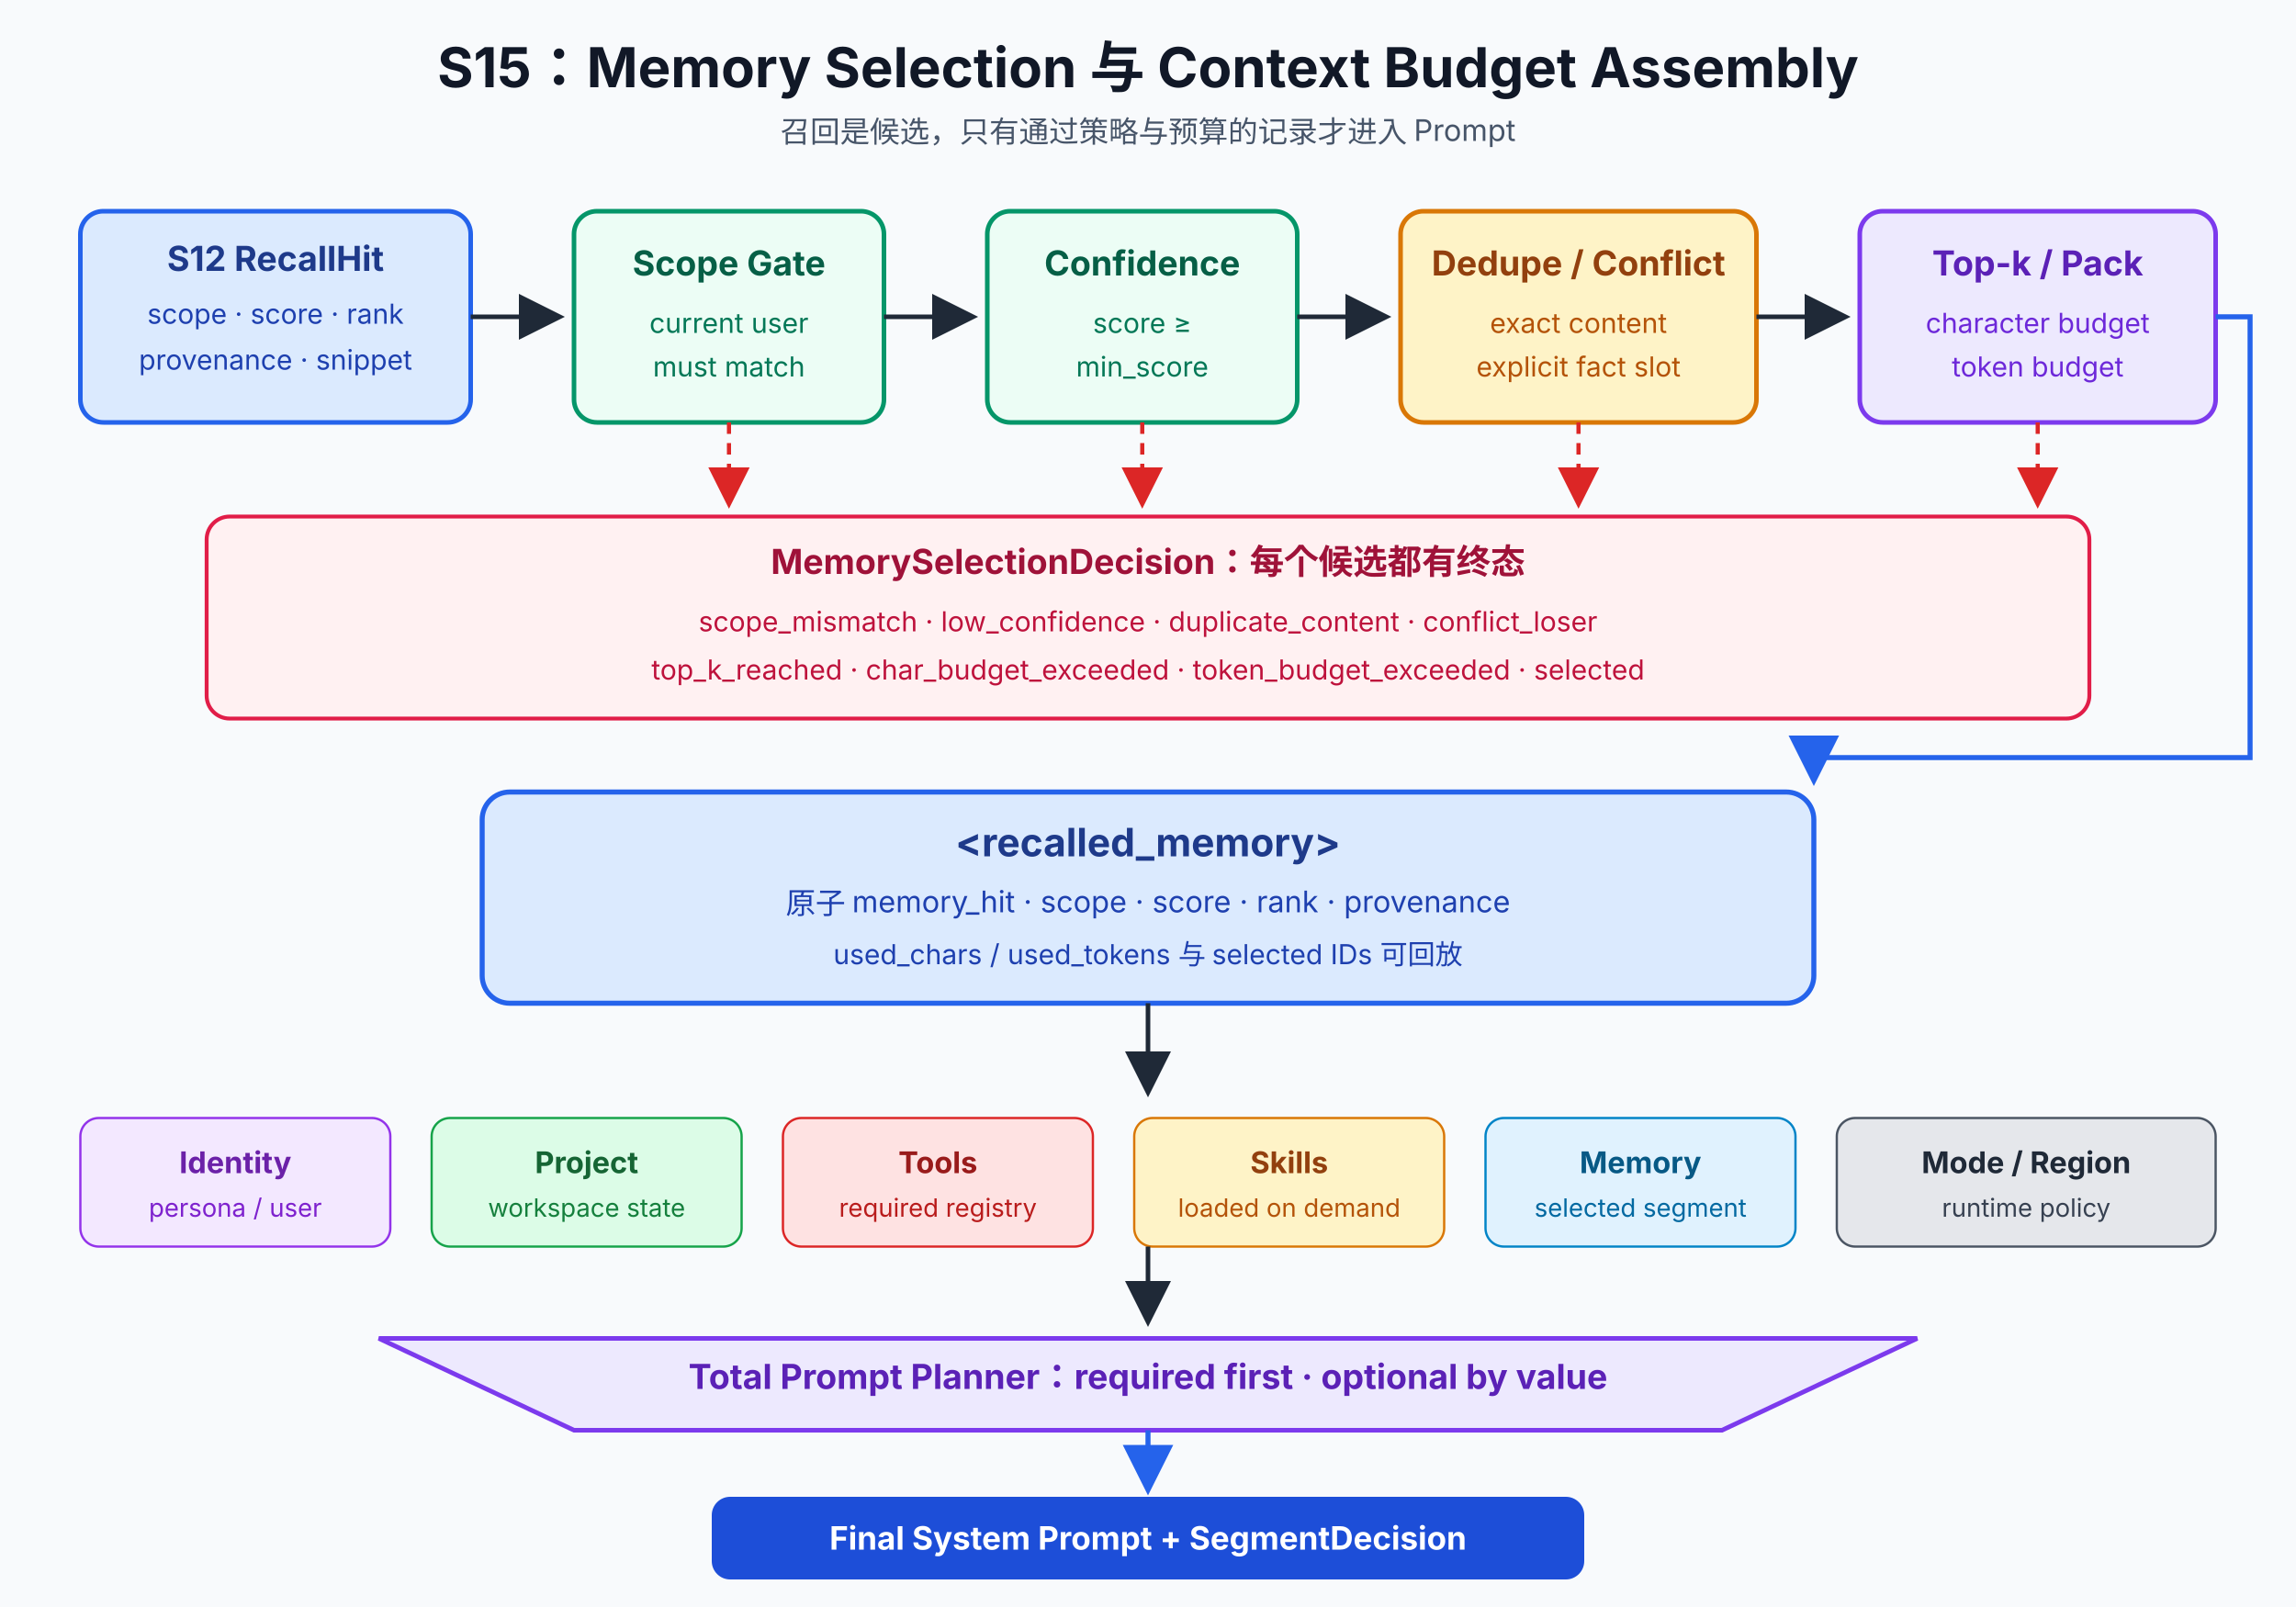
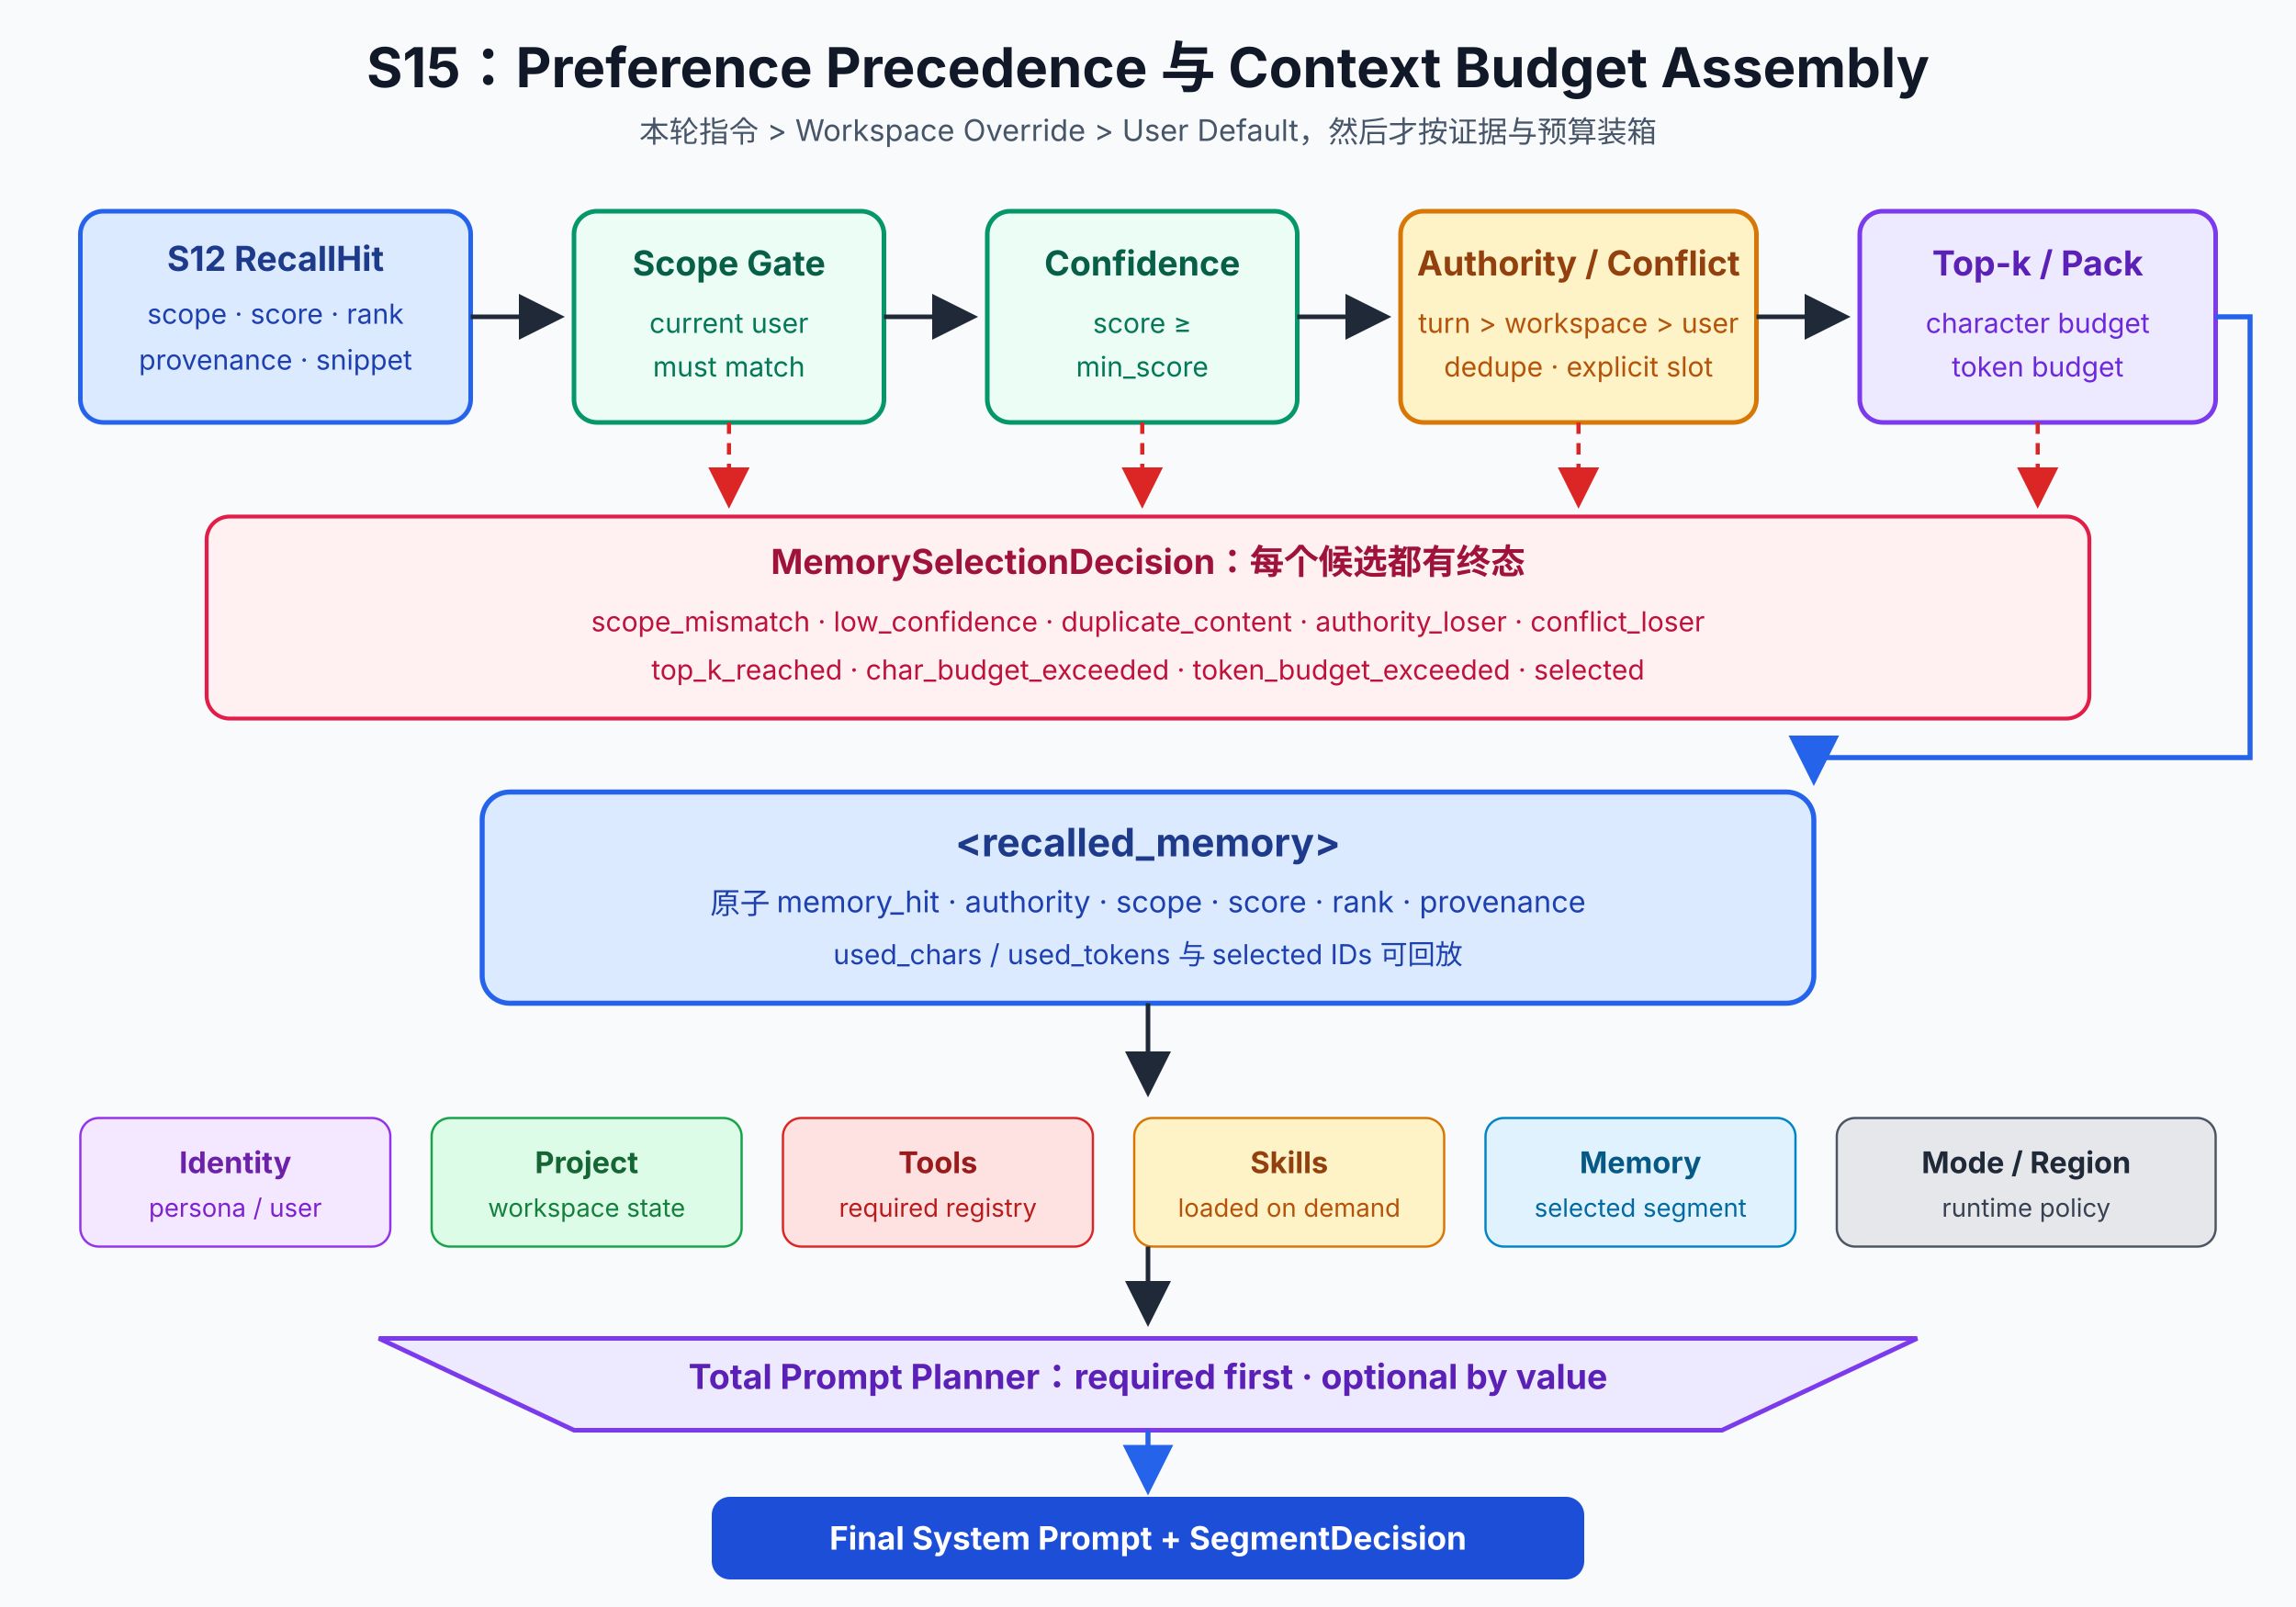
<svg xmlns="http://www.w3.org/2000/svg" viewBox="0 0 1000 700" font-family="-apple-system, BlinkMacSystemFont, 'Segoe UI', sans-serif">
  <defs>
    <marker id="arrow" markerWidth="10" markerHeight="10" refX="8" refY="5" orient="auto">
      <path d="M0,0 L10,5 L0,10 z" fill="#1f2937" />
    </marker>
    <marker id="arrowBlue" markerWidth="10" markerHeight="10" refX="8" refY="5" orient="auto">
      <path d="M0,0 L10,5 L0,10 z" fill="#2563eb" />
    </marker>
    <marker id="arrowRed" markerWidth="10" markerHeight="10" refX="8" refY="5" orient="auto">
      <path d="M0,0 L10,5 L0,10 z" fill="#dc2626" />
    </marker>
  </defs>
  <rect width="1000" height="700" fill="#f8fafc" />
-   <text x="500" y="38" text-anchor="middle" font-size="24" font-weight="700" fill="#111827">S15：Memory Selection 与 Context Budget Assembly</text>
-   <text x="500" y="62" text-anchor="middle" font-size="13" fill="#475569">召回是候选，只有通过策略与预算的记录才进入 Prompt</text>
+   <text x="500" y="38" text-anchor="middle" font-size="24" font-weight="700" fill="#111827">S15：Preference Precedence 与 Context Budget Assembly</text>
+   <text x="500" y="62" text-anchor="middle" font-size="13" fill="#475569">本轮指令 &gt; Workspace Override &gt; User Default，然后才按证据与预算装箱</text>
  <rect x="35" y="92" width="170" height="92" rx="10" fill="#dbeafe" stroke="#2563eb" stroke-width="2" />
  <text x="120" y="118" text-anchor="middle" font-size="15" font-weight="700" fill="#1e3a8a">S12 RecallHit</text>
  <text x="120" y="141" text-anchor="middle" font-size="12" fill="#1e40af">scope · score · rank</text>
  <text x="120" y="161" text-anchor="middle" font-size="12" fill="#1e40af">provenance · snippet</text>
  <line x1="205" y1="138" x2="242" y2="138" stroke="#1f2937" stroke-width="2" marker-end="url(#arrow)" />
  <rect x="250" y="92" width="135" height="92" rx="10" fill="#ecfdf5" stroke="#059669" stroke-width="2" />
  <text x="317.5" y="120" text-anchor="middle" font-size="15" font-weight="700" fill="#065f46">Scope Gate</text>
  <text x="317.5" y="145" text-anchor="middle" font-size="12" fill="#047857">current user</text>
  <text x="317.5" y="164" text-anchor="middle" font-size="12" fill="#047857">must match</text>
  <line x1="385" y1="138" x2="422" y2="138" stroke="#1f2937" stroke-width="2" marker-end="url(#arrow)" />
  <rect x="430" y="92" width="135" height="92" rx="10" fill="#ecfdf5" stroke="#059669" stroke-width="2" />
  <text x="497.5" y="120" text-anchor="middle" font-size="15" font-weight="700" fill="#065f46">Confidence</text>
  <text x="497.5" y="145" text-anchor="middle" font-size="12" fill="#047857">score ≥</text>
  <text x="497.5" y="164" text-anchor="middle" font-size="12" fill="#047857">min_score</text>
  <line x1="565" y1="138" x2="602" y2="138" stroke="#1f2937" stroke-width="2" marker-end="url(#arrow)" />
  <rect x="610" y="92" width="155" height="92" rx="10" fill="#fef3c7" stroke="#d97706" stroke-width="2" />
-   <text x="687.5" y="120" text-anchor="middle" font-size="15" font-weight="700" fill="#92400e">Dedupe / Conflict</text>
-   <text x="687.5" y="145" text-anchor="middle" font-size="12" fill="#b45309">exact content</text>
-   <text x="687.5" y="164" text-anchor="middle" font-size="12" fill="#b45309">explicit fact slot</text>
+   <text x="687.5" y="120" text-anchor="middle" font-size="15" font-weight="700" fill="#92400e">Authority / Conflict</text>
+   <text x="687.5" y="145" text-anchor="middle" font-size="12" fill="#b45309">turn &gt; workspace &gt; user</text>
+   <text x="687.5" y="164" text-anchor="middle" font-size="12" fill="#b45309">dedupe · explicit slot</text>
  <line x1="765" y1="138" x2="802" y2="138" stroke="#1f2937" stroke-width="2" marker-end="url(#arrow)" />
  <rect x="810" y="92" width="155" height="92" rx="10" fill="#ede9fe" stroke="#7c3aed" stroke-width="2" />
  <text x="887.5" y="120" text-anchor="middle" font-size="15" font-weight="700" fill="#5b21b6">Top-k / Pack</text>
  <text x="887.5" y="145" text-anchor="middle" font-size="12" fill="#6d28d9">character budget</text>
  <text x="887.5" y="164" text-anchor="middle" font-size="12" fill="#6d28d9">token budget</text>
  <line x1="317.5" y1="184" x2="317.5" y2="218" stroke="#dc2626" stroke-width="1.8" stroke-dasharray="5 4" marker-end="url(#arrowRed)" />
  <line x1="497.5" y1="184" x2="497.5" y2="218" stroke="#dc2626" stroke-width="1.8" stroke-dasharray="5 4" marker-end="url(#arrowRed)" />
  <line x1="687.5" y1="184" x2="687.5" y2="218" stroke="#dc2626" stroke-width="1.8" stroke-dasharray="5 4" marker-end="url(#arrowRed)" />
  <line x1="887.5" y1="184" x2="887.5" y2="218" stroke="#dc2626" stroke-width="1.8" stroke-dasharray="5 4" marker-end="url(#arrowRed)" />
  <rect x="90" y="225" width="820" height="88" rx="10" fill="#fff1f2" stroke="#e11d48" stroke-width="1.7" />
  <text x="500" y="250" text-anchor="middle" font-size="15" font-weight="700" fill="#9f1239">MemorySelectionDecision：每个候选都有终态</text>
-   <text x="500" y="275" text-anchor="middle" font-size="12" fill="#be123c">scope_mismatch · low_confidence · duplicate_content · conflict_loser</text>
+   <text x="500" y="275" text-anchor="middle" font-size="12" fill="#be123c">scope_mismatch · low_confidence · duplicate_content · authority_loser · conflict_loser</text>
  <text x="500" y="296" text-anchor="middle" font-size="12" fill="#be123c">top_k_reached · char_budget_exceeded · token_budget_exceeded · selected</text>
  <path d="M965 138 H980 V330 H790 V338" fill="none" stroke="#2563eb" stroke-width="2.2" marker-end="url(#arrowBlue)" />
  <rect x="210" y="345" width="580" height="92" rx="12" fill="#dbeafe" stroke="#2563eb" stroke-width="2.2" />
  <text x="500" y="373" text-anchor="middle" font-size="17" font-weight="700" fill="#1e3a8a">&lt;recalled_memory&gt;</text>
-   <text x="500" y="398" text-anchor="middle" font-size="13" fill="#1e40af">原子 memory_hit · scope · score · rank · provenance</text>
+   <text x="500" y="398" text-anchor="middle" font-size="13" fill="#1e40af">原子 memory_hit · authority · scope · score · rank · provenance</text>
  <text x="500" y="420" text-anchor="middle" font-size="12" fill="#1e40af">used_chars / used_tokens 与 selected IDs 可回放</text>
  <line x1="500" y1="437" x2="500" y2="474" stroke="#1f2937" stroke-width="2" marker-end="url(#arrow)" />
  <rect x="35" y="487" width="135" height="56" rx="8" fill="#f3e8ff" stroke="#9333ea" />
  <text x="102.5" y="511" text-anchor="middle" font-size="13" font-weight="700" fill="#6b21a8">Identity</text>
  <text x="102.5" y="530" text-anchor="middle" font-size="11" fill="#7e22ce">persona / user</text>
  <rect x="188" y="487" width="135" height="56" rx="8" fill="#dcfce7" stroke="#16a34a" />
  <text x="255.5" y="511" text-anchor="middle" font-size="13" font-weight="700" fill="#166534">Project</text>
  <text x="255.5" y="530" text-anchor="middle" font-size="11" fill="#15803d">workspace state</text>
  <rect x="341" y="487" width="135" height="56" rx="8" fill="#fee2e2" stroke="#dc2626" />
  <text x="408.5" y="511" text-anchor="middle" font-size="13" font-weight="700" fill="#991b1b">Tools</text>
  <text x="408.5" y="530" text-anchor="middle" font-size="11" fill="#b91c1c">required registry</text>
  <rect x="494" y="487" width="135" height="56" rx="8" fill="#fef3c7" stroke="#d97706" />
  <text x="561.5" y="511" text-anchor="middle" font-size="13" font-weight="700" fill="#92400e">Skills</text>
  <text x="561.5" y="530" text-anchor="middle" font-size="11" fill="#b45309">loaded on demand</text>
  <rect x="647" y="487" width="135" height="56" rx="8" fill="#e0f2fe" stroke="#0284c7" />
  <text x="714.5" y="511" text-anchor="middle" font-size="13" font-weight="700" fill="#075985">Memory</text>
  <text x="714.5" y="530" text-anchor="middle" font-size="11" fill="#0369a1">selected segment</text>
  <rect x="800" y="487" width="165" height="56" rx="8" fill="#e5e7eb" stroke="#4b5563" />
  <text x="882.5" y="511" text-anchor="middle" font-size="13" font-weight="700" fill="#1f2937">Mode / Region</text>
  <text x="882.5" y="530" text-anchor="middle" font-size="11" fill="#374151">runtime policy</text>
  <line x1="500" y1="543" x2="500" y2="574" stroke="#1f2937" stroke-width="2" marker-end="url(#arrow)" />
  <polygon points="165,583 835,583 750,623 250,623" fill="#ede9fe" stroke="#7c3aed" stroke-width="2" />
  <text x="500" y="605" text-anchor="middle" font-size="15" font-weight="700" fill="#5b21b6">Total Prompt Planner：required first · optional by value</text>
  <line x1="500" y1="623" x2="500" y2="647" stroke="#2563eb" stroke-width="2.2" marker-end="url(#arrowBlue)" />
  <rect x="310" y="652" width="380" height="36" rx="8" fill="#1d4ed8" />
  <text x="500" y="675" text-anchor="middle" font-size="14" font-weight="700" fill="white">Final System Prompt + SegmentDecision</text>
</svg>
